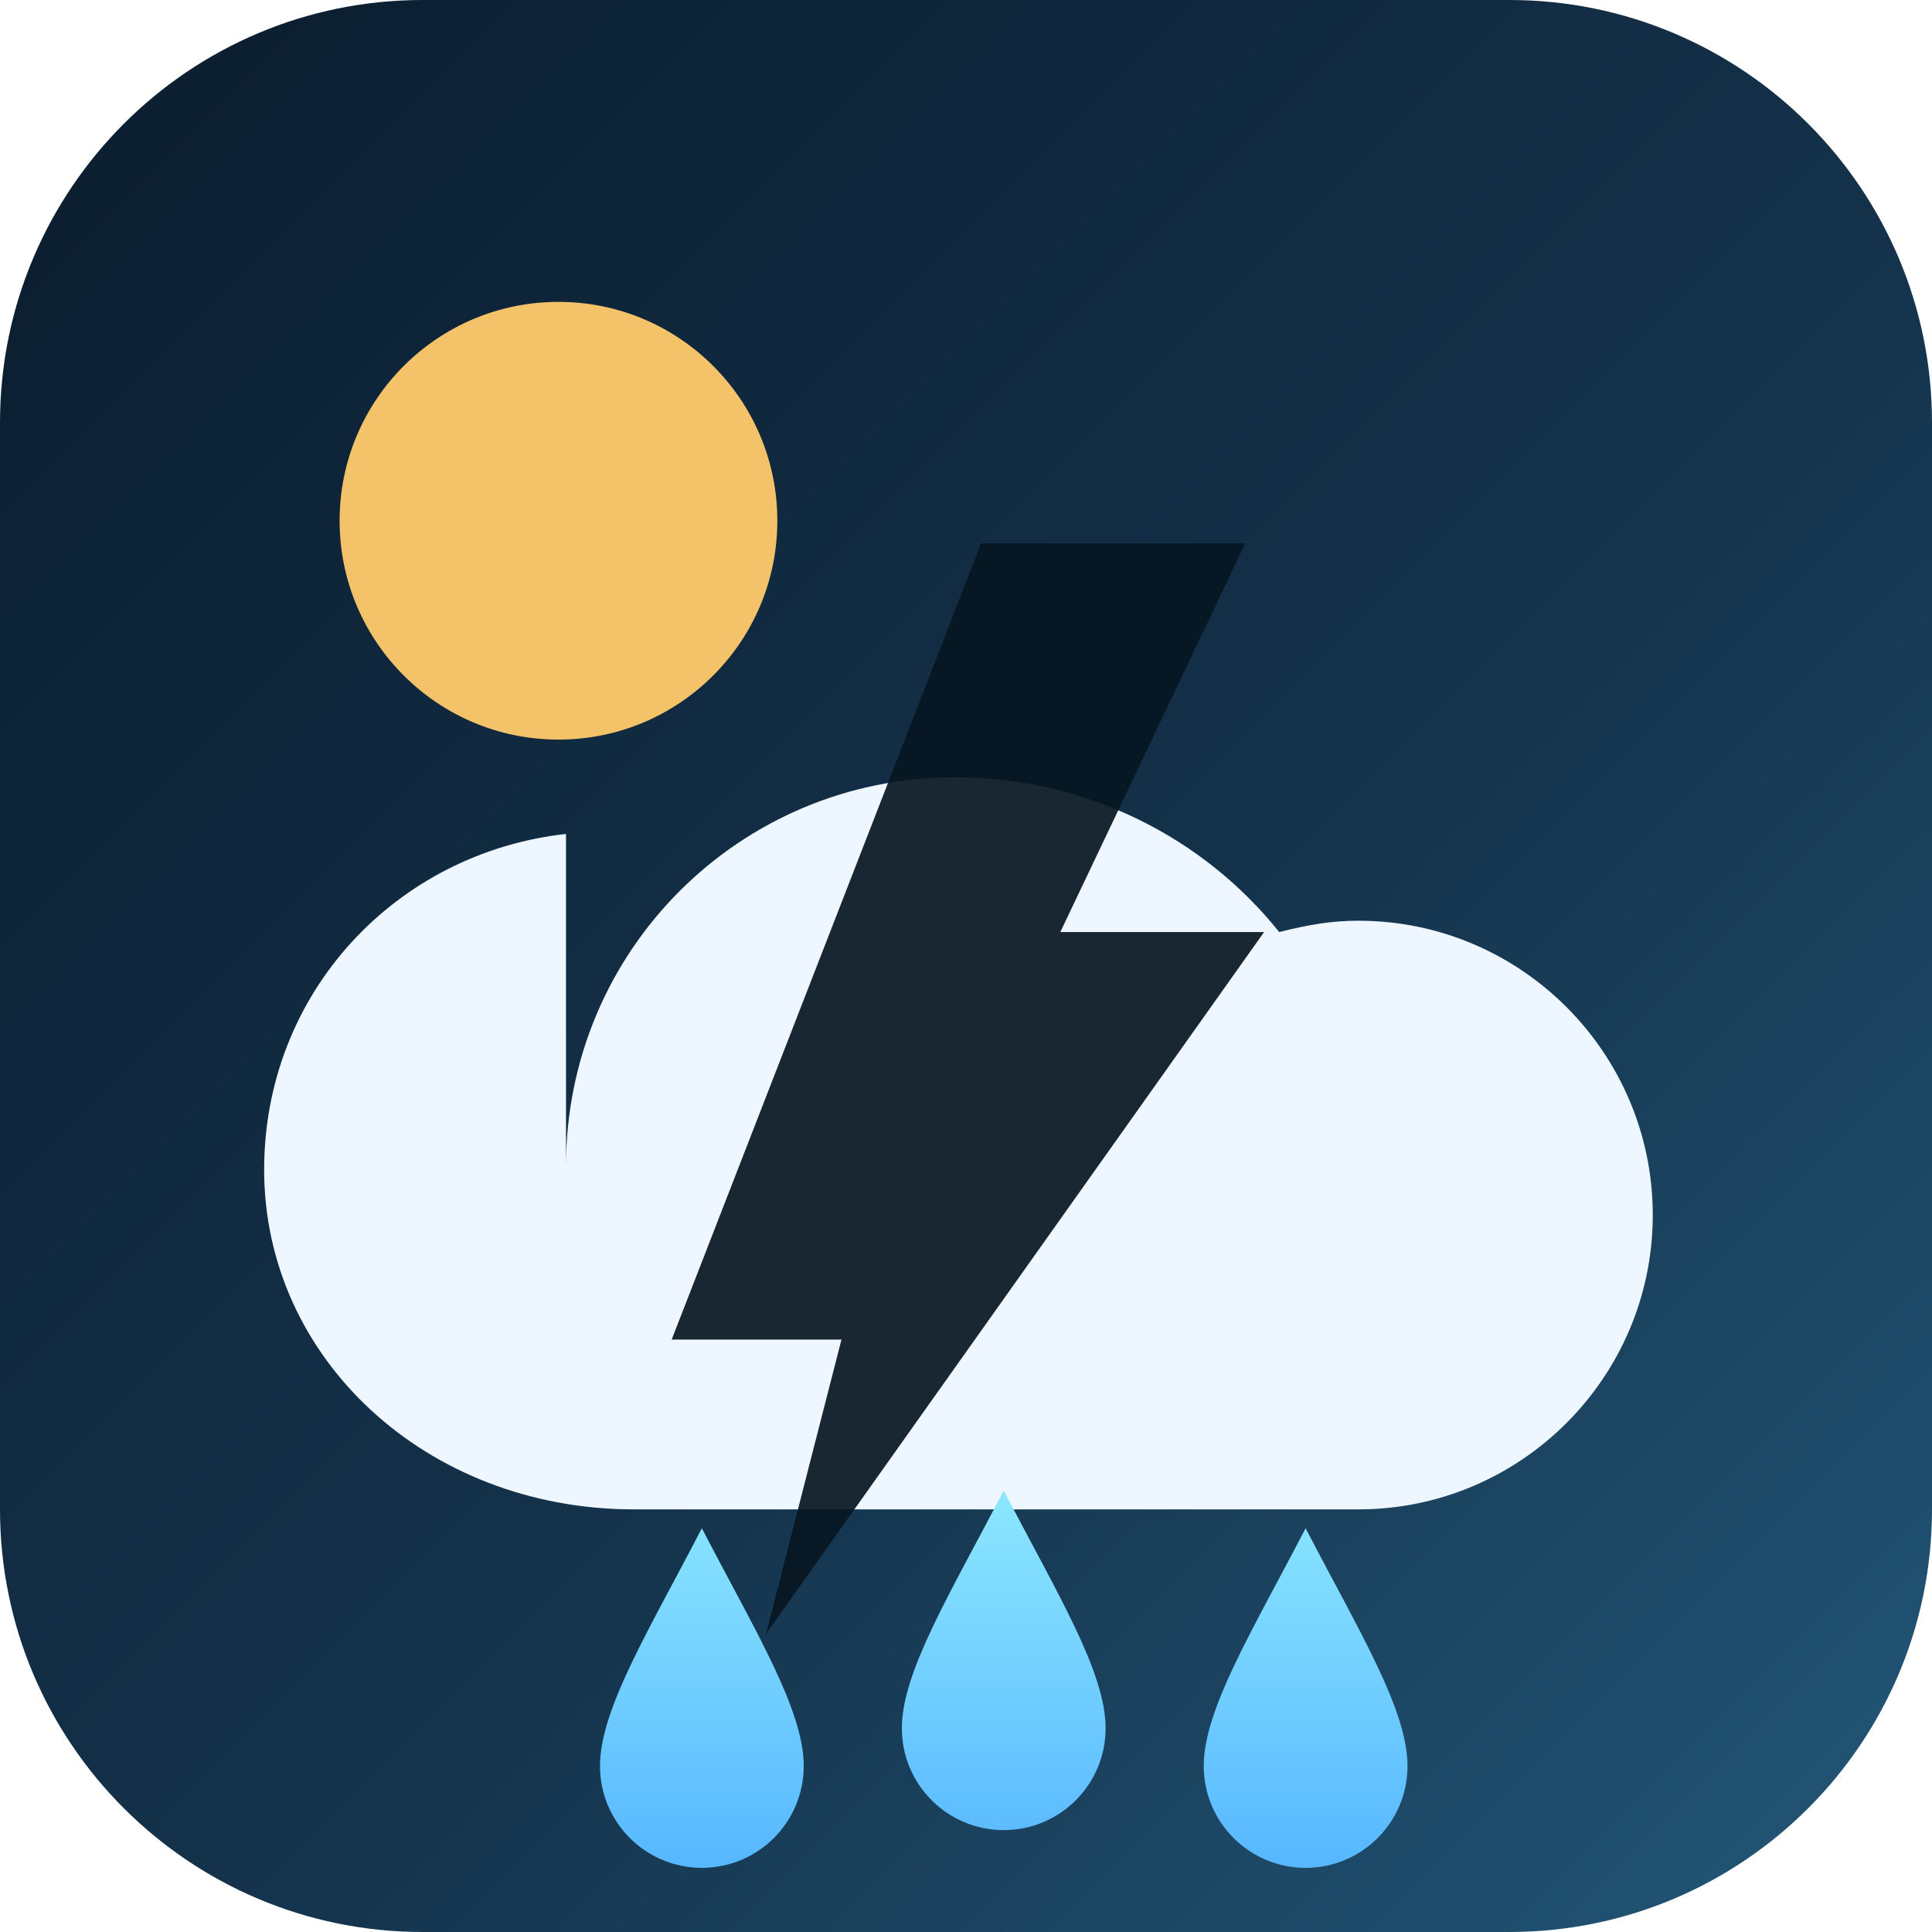
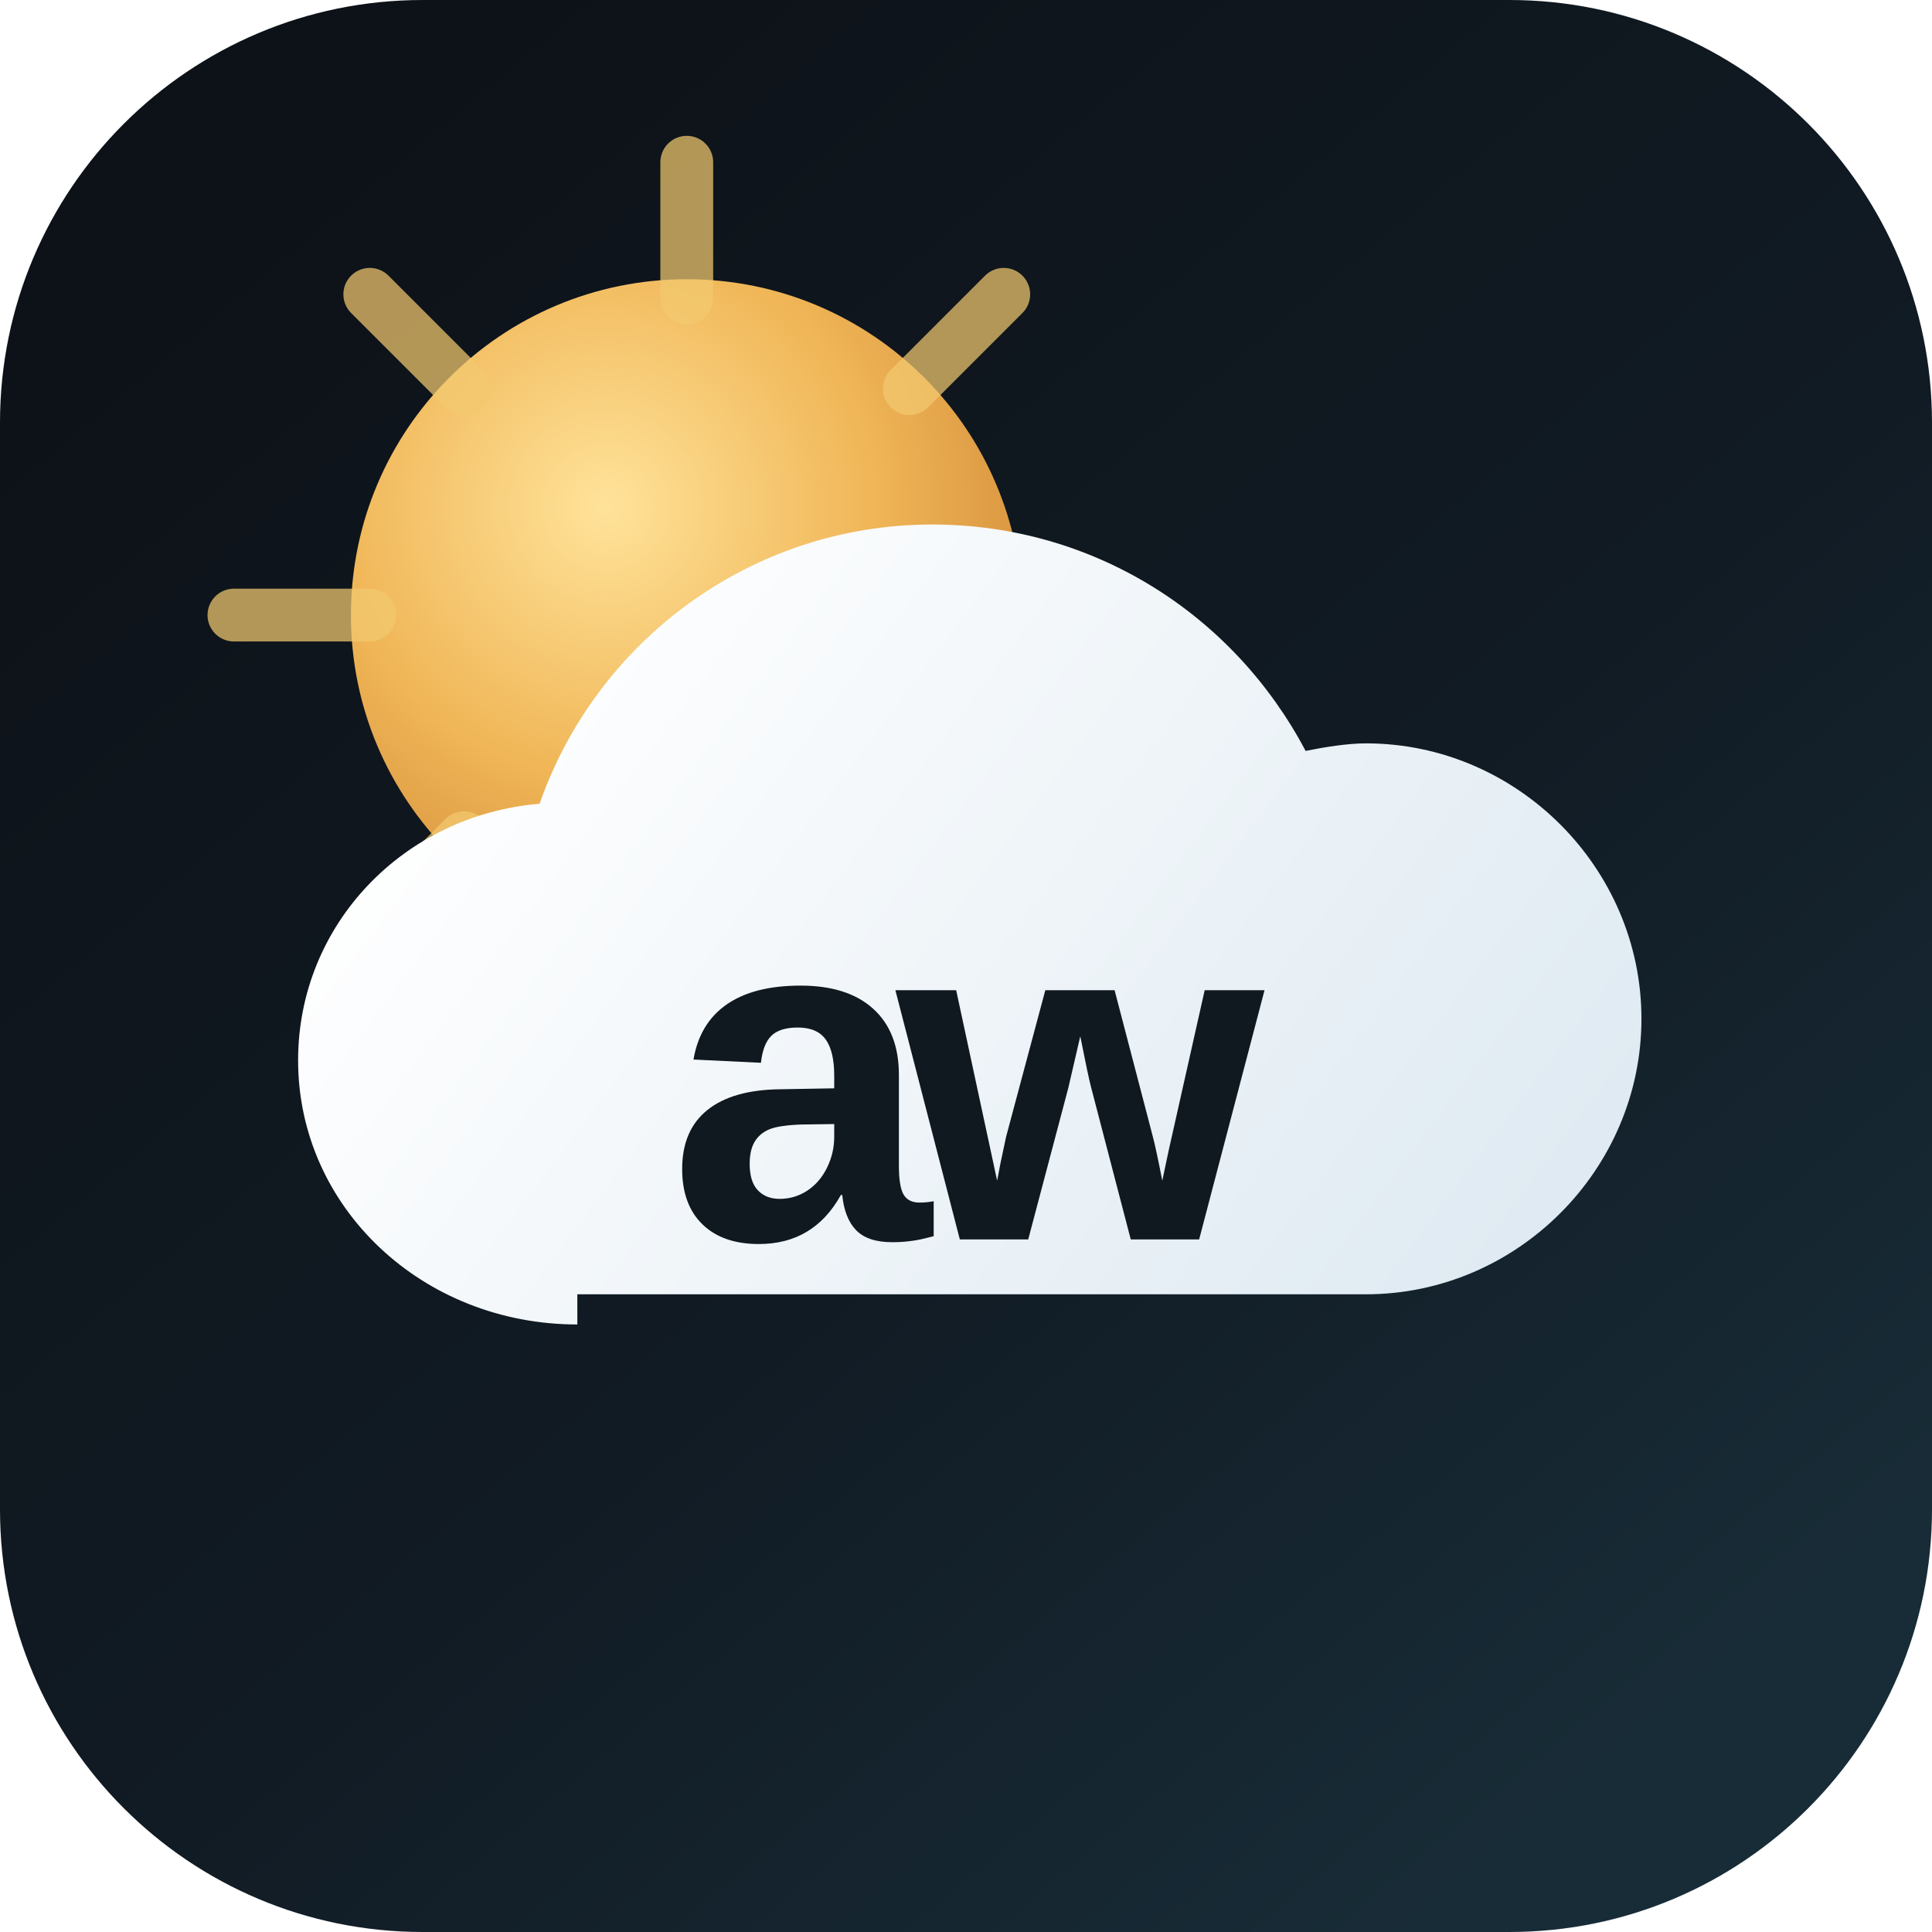
<svg xmlns="http://www.w3.org/2000/svg" viewBox="0 0 512 512">
  <defs>
-     <linearGradient id="bg" x1="0" y1="0" x2="1" y2="1">
-       <stop offset="0%" stop-color="#0a1c2d" />
-       <stop offset="55%" stop-color="#14324b" />
-       <stop offset="100%" stop-color="#235879" />
+     <clipPath id="tile">
+       <rect width="512" height="512" rx="112" ry="112" />
+     </clipPath>
+     <linearGradient id="bg" x1="80" y1="42" x2="435" y2="465" gradientUnits="userSpaceOnUse">
+       <stop offset="0" stop-color="#0d1218" />
+       <stop offset="0.58" stop-color="#111b24" />
+       <stop offset="1" stop-color="#182c37" />
    </linearGradient>
-     <linearGradient id="rain" x1="0" y1="0" x2="0" y2="1">
-       <stop offset="0%" stop-color="#8ce7ff" />
-       <stop offset="100%" stop-color="#57b7ff" />
+     <radialGradient id="sun" cx="38%" cy="34%" r="64%">
+       <stop offset="0" stop-color="#ffe39a" />
+       <stop offset="0.62" stop-color="#f0b657" />
+       <stop offset="1" stop-color="#d8943f" />
+     </radialGradient>
+     <linearGradient id="cloud" x1="130" y1="168" x2="382" y2="357" gradientUnits="userSpaceOnUse">
+       <stop offset="0" stop-color="#ffffff" />
+       <stop offset="1" stop-color="#dfeaf2" />
    </linearGradient>
  </defs>
-   <rect width="512" height="512" rx="112" fill="url(#bg)" />
-   <circle cx="148" cy="138" r="58" fill="#ffcb6b" opacity="0.95" />
-   <path d="M150 309c0-57 46-103 103-103 35 0 66 16 86 41 8-2 14-3 21-3 43 0 78 35 78 78s-35 78-78 78H168c-55 0-98-40-98-90 0-47 35-84 80-89Z" fill="#eef6ff" />
-   <path d="M186 405c-14 27-27 48-27 63a27 27 0 1 0 54 0c0-15-13-36-27-63Zm80-10c-14 27-27 48-27 63a27 27 0 1 0 54 0c0-15-13-36-27-63Zm80 10c-14 27-27 48-27 63a27 27 0 1 0 54 0c0-15-13-36-27-63Z" fill="url(#rain)" />
-   <path d="M260 144 178 355h45l-20 78 132-186h-54l49-103Z" fill="#071622" opacity="0.92" />
+   <g clip-path="url(#tile)">
+     <rect width="512" height="512" fill="url(#bg)" />
+     <circle cx="182" cy="163" r="89" fill="url(#sun)" />
+     <g stroke="#f3c96f" stroke-width="14" stroke-linecap="round" opacity="0.72">
+       <path d="M182 43v36" />
+       <path d="M182 247v36" />
+       <path d="M62 163h36" />
+       <path d="M266 163h36" />
+       <path d="M98 78l25 25" />
+       <path d="M242 222l25 25" />
+       <path d="M266 78l-25 25" />
+       <path d="M123 222l-25 25" />
+     </g>
+     <path fill="url(#cloud)" d="M153 351c-41 0-74-31-74-70 0-36 28-65 64-68 15-43 56-74 104-74 43 0 80 24 99 60 5-1 11-2 16-2 40 0 73 33 73 73s-33 73-73 73H153z" />
+     <text x="256" y="293" text-anchor="middle" dominant-baseline="middle" font-family="Arial, Helvetica, sans-serif" font-size="125" font-weight="800" letter-spacing="-9" fill="#101820">aw</text>
+   </g>
</svg>
